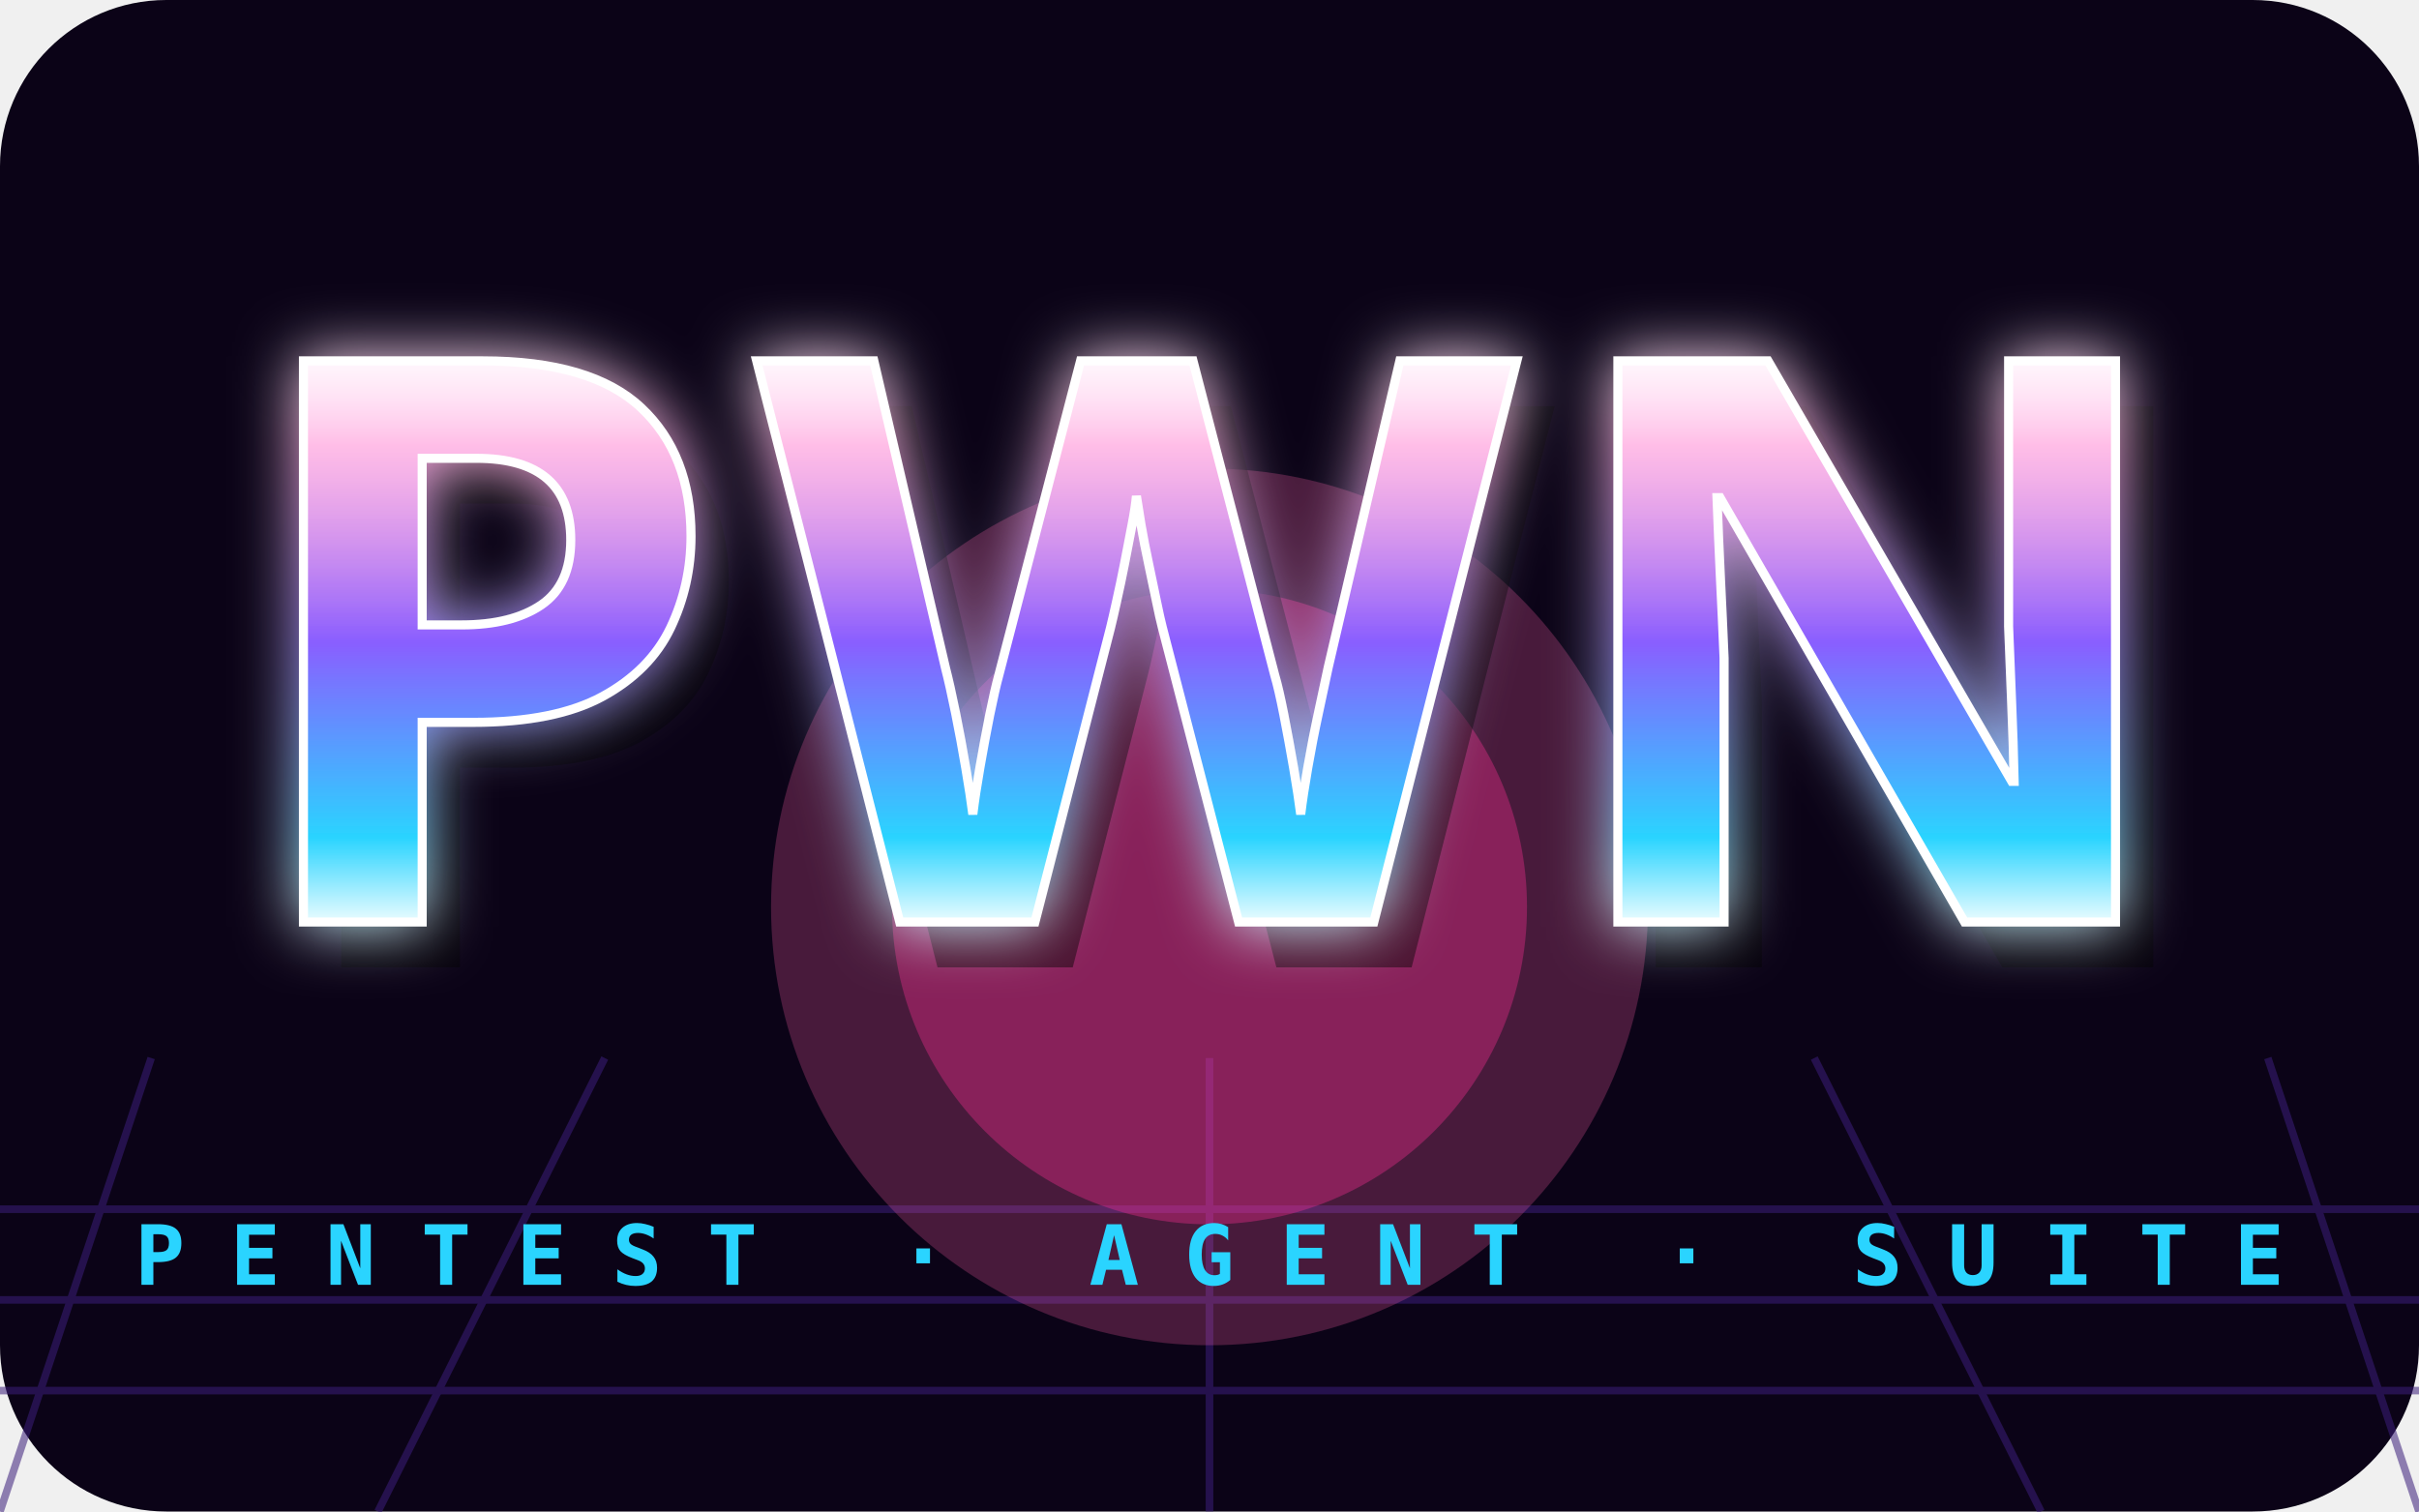
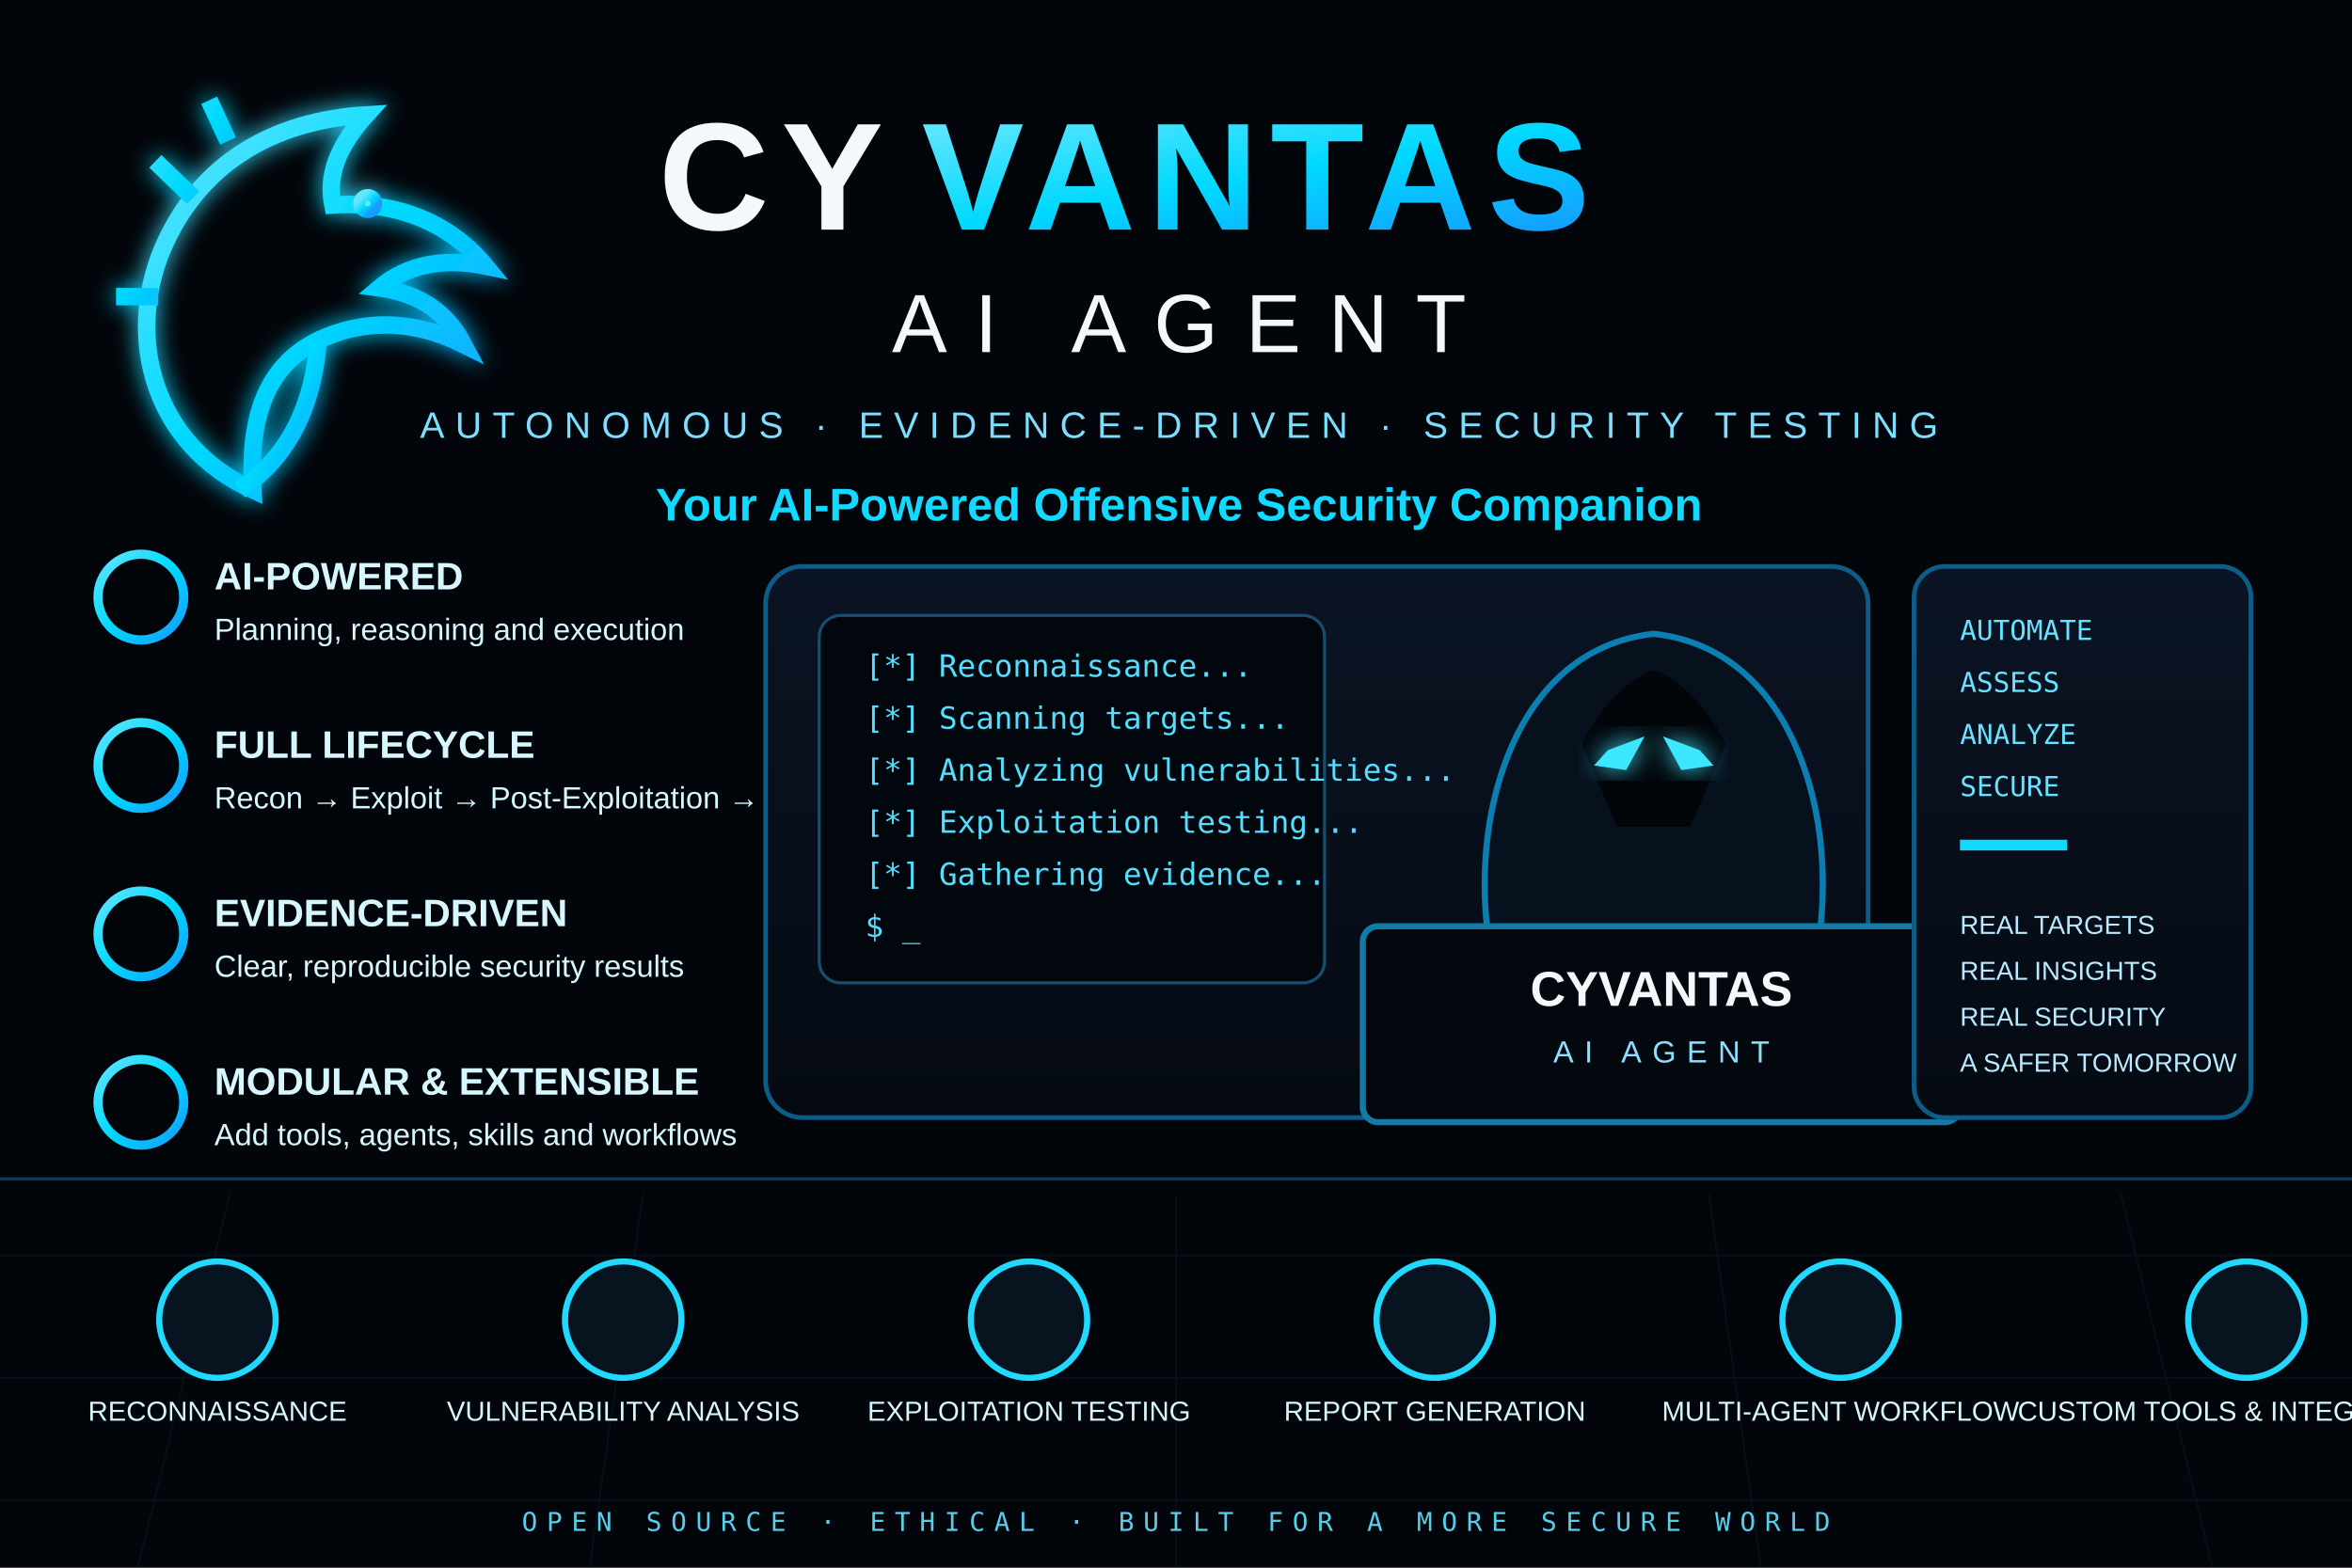
- <svg xmlns="http://www.w3.org/2000/svg" viewBox="0 0 320 200" role="img" aria-label="Chrome PWN wordmark">
+ <svg xmlns="http://www.w3.org/2000/svg" viewBox="0 0 1536 1024" role="img" aria-label="Cyvantas AI Agent">
  <defs>
-     <linearGradient id="chrome" x1="0" y1="0" x2="0" y2="1">
-       <stop offset="0" stop-color="#ffe8f8" />
-       <stop offset="0.15" stop-color="#ff8ad4" />
-       <stop offset="0.5" stop-color="#8a5eff" />
-       <stop offset="0.85" stop-color="#2ad4ff" />
-       <stop offset="1" stop-color="#eafcff" />
+     <linearGradient id="cyan" x1="0" y1="0" x2="1" y2="1">
+       <stop offset="0" stop-color="#63e6ff" />
+       <stop offset="0.5" stop-color="#00d9ff" />
+       <stop offset="1" stop-color="#149cff" />
    </linearGradient>
-     <linearGradient id="chromeHi" x1="0" y1="0" x2="0" y2="1">
-       <stop offset="0" stop-color="#fff" stop-opacity="0.9" />
-       <stop offset="0.5" stop-color="#fff" stop-opacity="0" />
+     <linearGradient id="panel" x1="0" y1="0" x2="0" y2="1">
+       <stop offset="0" stop-color="#0b1424" />
+       <stop offset="1" stop-color="#050a12" />
    </linearGradient>
-     <filter id="softGlow" x="-20%" y="-20%" width="140%" height="140%">
-       <feGaussianBlur stdDeviation="4" result="b" />
+     <filter id="glow" x="-30%" y="-30%" width="160%" height="160%">
+       <feGaussianBlur stdDeviation="8" result="blur" />
      <feMerge>
-         <feMergeNode in="b" />
+         <feMergeNode in="blur" />
        <feMergeNode in="SourceGraphic" />
      </feMerge>
    </filter>
  </defs>
-   <rect x="0" y="0" width="320" height="200" rx="22" ry="22" fill="#0b0317" />
-   <g stroke="#3a1e7a" stroke-width="1" opacity="0.55">
-     <line x1="0" y1="160" x2="320" y2="160" />
-     <line x1="0" y1="172" x2="320" y2="172" />
-     <line x1="0" y1="184" x2="320" y2="184" />
-     <line x1="20" y1="140" x2="0" y2="200" />
-     <line x1="80" y1="140" x2="50" y2="200" />
-     <line x1="160" y1="140" x2="160" y2="200" />
-     <line x1="240" y1="140" x2="270" y2="200" />
-     <line x1="300" y1="140" x2="320" y2="200" />
+   <rect width="1536" height="1024" fill="#02050a" />
+   <path d="M0 770H1536" stroke="#103c59" stroke-width="2" />
+   <g opacity="0.25" stroke="#0b3650" stroke-width="1">
+     <path d="M0 820H1536M0 900H1536M0 980H1536" />
+     <path d="M150 780L90 1024M420 780L385 1024M768 780V1024M1116 780L1150 1024M1385 780L1445 1024" />
  </g>
-   <circle cx="160" cy="120" r="58" fill="#ff5ea8" opacity="0.25" />
-   <circle cx="160" cy="120" r="42" fill="#ff2d95" opacity="0.35" />
-   <g transform="translate(5 6)" opacity="0.45">
-     <text x="160" y="122" text-anchor="middle" font-family="Impact, 'Arial Black', system-ui, sans-serif" font-weight="900" font-size="104" letter-spacing="4" fill="#000">PWN</text>
+   <g transform="translate(72 56) scale(0.95)" fill="none" stroke="url(#cyan)" stroke-width="12" filter="url(#glow)">
+     <path d="M98 278C30 247 10 174 36 112C61 54 111 24 176 20C156 42 149 62 153 82C198 79 234 95 258 124C229 118 204 123 185 139C214 143 232 157 243 178C207 160 173 161 143 175C117 188 94 214 98 278Z" />
+     <path d="M89 278C126 253 140 215 143 175" />
+     <circle cx="177" cy="81" r="4" fill="#63e6ff" />
+     <path d="M33 145H4M57 77L31 52M81 38L68 10" />
  </g>
-   <g filter="url(#softGlow)">
-     <text x="160" y="122" text-anchor="middle" font-family="Impact, 'Arial Black', system-ui, sans-serif" font-weight="900" font-size="104" letter-spacing="4" fill="url(#chrome)" stroke="#fff" stroke-width="1.2">PWN</text>
+   <text x="430" y="150" fill="#f4f7fb" font-family="Arial, Helvetica, sans-serif" font-size="100" font-weight="900" letter-spacing="8">CY</text>
+   <text x="602" y="150" fill="url(#cyan)" font-family="Arial, Helvetica, sans-serif" font-size="100" font-weight="900" letter-spacing="8">VANTAS</text>
+   <text x="770" y="230" fill="#f4f7fb" font-family="Arial, Helvetica, sans-serif" font-size="54" letter-spacing="18" text-anchor="middle">AI AGENT</text>
+   <text x="770" y="286" fill="#7ddfff" font-family="Arial, Helvetica, sans-serif" font-size="24" letter-spacing="7" text-anchor="middle">AUTONOMOUS  ·  EVIDENCE-DRIVEN  ·  SECURITY TESTING</text>
+   <text x="770" y="340" fill="#12d9ff" font-family="Arial, Helvetica, sans-serif" font-size="30" font-weight="700" text-anchor="middle">Your AI-Powered Offensive Security Companion</text>
+   <g font-family="Arial, Helvetica, sans-serif">
+     <g fill="none" stroke="url(#cyan)" stroke-width="6">
+       <circle cx="92" cy="390" r="28" />
+       <circle cx="92" cy="500" r="28" />
+       <circle cx="92" cy="610" r="28" />
+       <circle cx="92" cy="720" r="28" />
+     </g>
+     <g fill="#d7f7ff">
+       <text x="140" y="385" font-size="25" font-weight="800">AI-POWERED</text>
+       <text x="140" y="418" font-size="20">Planning, reasoning and execution</text>
+       <text x="140" y="495" font-size="25" font-weight="800">FULL LIFECYCLE</text>
+       <text x="140" y="528" font-size="20">Recon → Exploit → Post-Exploitation → Reporting</text>
+       <text x="140" y="605" font-size="25" font-weight="800">EVIDENCE-DRIVEN</text>
+       <text x="140" y="638" font-size="20">Clear, reproducible security results</text>
+       <text x="140" y="715" font-size="25" font-weight="800">MODULAR &amp; EXTENSIBLE</text>
+       <text x="140" y="748" font-size="20">Add tools, agents, skills and workflows</text>
+     </g>
  </g>
-   <text x="160" y="122" text-anchor="middle" font-family="Impact, 'Arial Black', system-ui, sans-serif" font-weight="900" font-size="104" letter-spacing="4" fill="url(#chromeHi)" opacity="0.7">PWN</text>
-   <g font-family="ui-monospace, Menlo, monospace" font-weight="700" text-anchor="middle">
-     <text x="160" y="170" font-size="11" letter-spacing="6" fill="#2ad4ff">PENTEST · AGENT · SUITE</text>
+   <rect x="500" y="370" width="720" height="360" rx="24" fill="url(#panel)" stroke="#0e5d88" stroke-width="3" />
+   <rect x="535" y="402" width="330" height="240" rx="14" fill="#02070d" stroke="#164f6e" stroke-width="2" />
+   <text x="565" y="442" fill="#54dfff" font-family="monospace" font-size="20">[*] Reconnaissance...</text>
+   <text x="565" y="476" fill="#54dfff" font-family="monospace" font-size="20">[*] Scanning targets...</text>
+   <text x="565" y="510" fill="#54dfff" font-family="monospace" font-size="20">[*] Analyzing vulnerabilities...</text>
+   <text x="565" y="544" fill="#54dfff" font-family="monospace" font-size="20">[*] Exploitation testing...</text>
+   <text x="565" y="578" fill="#54dfff" font-family="monospace" font-size="20">[*] Gathering evidence...</text>
+   <text x="565" y="612" fill="#54dfff" font-family="monospace" font-size="20">$ _</text>
+   <path d="M1000 686C970 650 960 570 980 507C998 450 1034 419 1080 414C1126 419 1162 450 1180 507C1200 570 1190 650 1160 686Z" fill="#07111e" stroke="#0b7fb1" stroke-width="4" />
+   <path d="M1033 486C1048 454 1074 438 1080 438C1086 438 1112 454 1127 486L1104 540H1056Z" fill="#02060b" />
+   <path d="M1050 490L1074 481L1062 503L1041 500Z" fill="#3ce7ff" filter="url(#glow)" />
+   <path d="M1110 490L1086 481L1098 503L1119 500Z" fill="#3ce7ff" filter="url(#glow)" />
+   <rect x="890" y="605" width="390" height="128" rx="10" fill="#03080e" stroke="#117aa6" stroke-width="4" />
+   <text x="1085" y="657" fill="#f4f7fb" font-family="Arial, Helvetica, sans-serif" font-size="32" font-weight="800" text-anchor="middle">CYVANTAS</text>
+   <text x="1085" y="694" fill="#8edfff" font-family="Arial, Helvetica, sans-serif" font-size="20" letter-spacing="7" text-anchor="middle">AI AGENT</text>
+   <rect x="1250" y="370" width="220" height="360" rx="20" fill="url(#panel)" stroke="#0e5d88" stroke-width="3" />
+   <text x="1280" y="418" fill="#67e3ff" font-family="monospace" font-size="18">AUTOMATE</text>
+   <text x="1280" y="452" fill="#67e3ff" font-family="monospace" font-size="18">ASSESS</text>
+   <text x="1280" y="486" fill="#67e3ff" font-family="monospace" font-size="18">ANALYZE</text>
+   <text x="1280" y="520" fill="#67e3ff" font-family="monospace" font-size="18">SECURE</text>
+   <path d="M1280 552H1350" stroke="#12d9ff" stroke-width="7" />
+   <text x="1280" y="610" fill="#b9eaff" font-family="Arial, Helvetica, sans-serif" font-size="17">REAL TARGETS</text>
+   <text x="1280" y="640" fill="#b9eaff" font-family="Arial, Helvetica, sans-serif" font-size="17">REAL INSIGHTS</text>
+   <text x="1280" y="670" fill="#b9eaff" font-family="Arial, Helvetica, sans-serif" font-size="17">REAL SECURITY</text>
+   <text x="1280" y="700" fill="#b9eaff" font-family="Arial, Helvetica, sans-serif" font-size="17">A SAFER TOMORROW</text>
+   <g transform="translate(42 812)">
+     <g font-family="Arial, Helvetica, sans-serif" text-anchor="middle">
+       <circle cx="100" cy="50" r="38" fill="#07131e" stroke="#21d9ff" stroke-width="4" />
+       <circle cx="365" cy="50" r="38" fill="#07131e" stroke="#21d9ff" stroke-width="4" />
+       <circle cx="630" cy="50" r="38" fill="#07131e" stroke="#21d9ff" stroke-width="4" />
+       <circle cx="895" cy="50" r="38" fill="#07131e" stroke="#21d9ff" stroke-width="4" />
+       <circle cx="1160" cy="50" r="38" fill="#07131e" stroke="#21d9ff" stroke-width="4" />
+       <circle cx="1425" cy="50" r="38" fill="#07131e" stroke="#21d9ff" stroke-width="4" />
+       <g fill="#d7f7ff" font-size="18">
+         <text x="100" y="116">RECONNAISSANCE</text>
+         <text x="365" y="116">VULNERABILITY ANALYSIS</text>
+         <text x="630" y="116">EXPLOITATION TESTING</text>
+         <text x="895" y="116">REPORT GENERATION</text>
+         <text x="1160" y="116">MULTI-AGENT WORKFLOW</text>
+         <text x="1425" y="116">CUSTOM TOOLS &amp; INTEGRATIONS</text>
+       </g>
+     </g>
  </g>
+   <text x="768" y="1000" fill="#58cfea" font-family="monospace" font-size="17" letter-spacing="6" text-anchor="middle">OPEN SOURCE  ·  ETHICAL  ·  BUILT FOR A MORE SECURE WORLD</text>
</svg>
